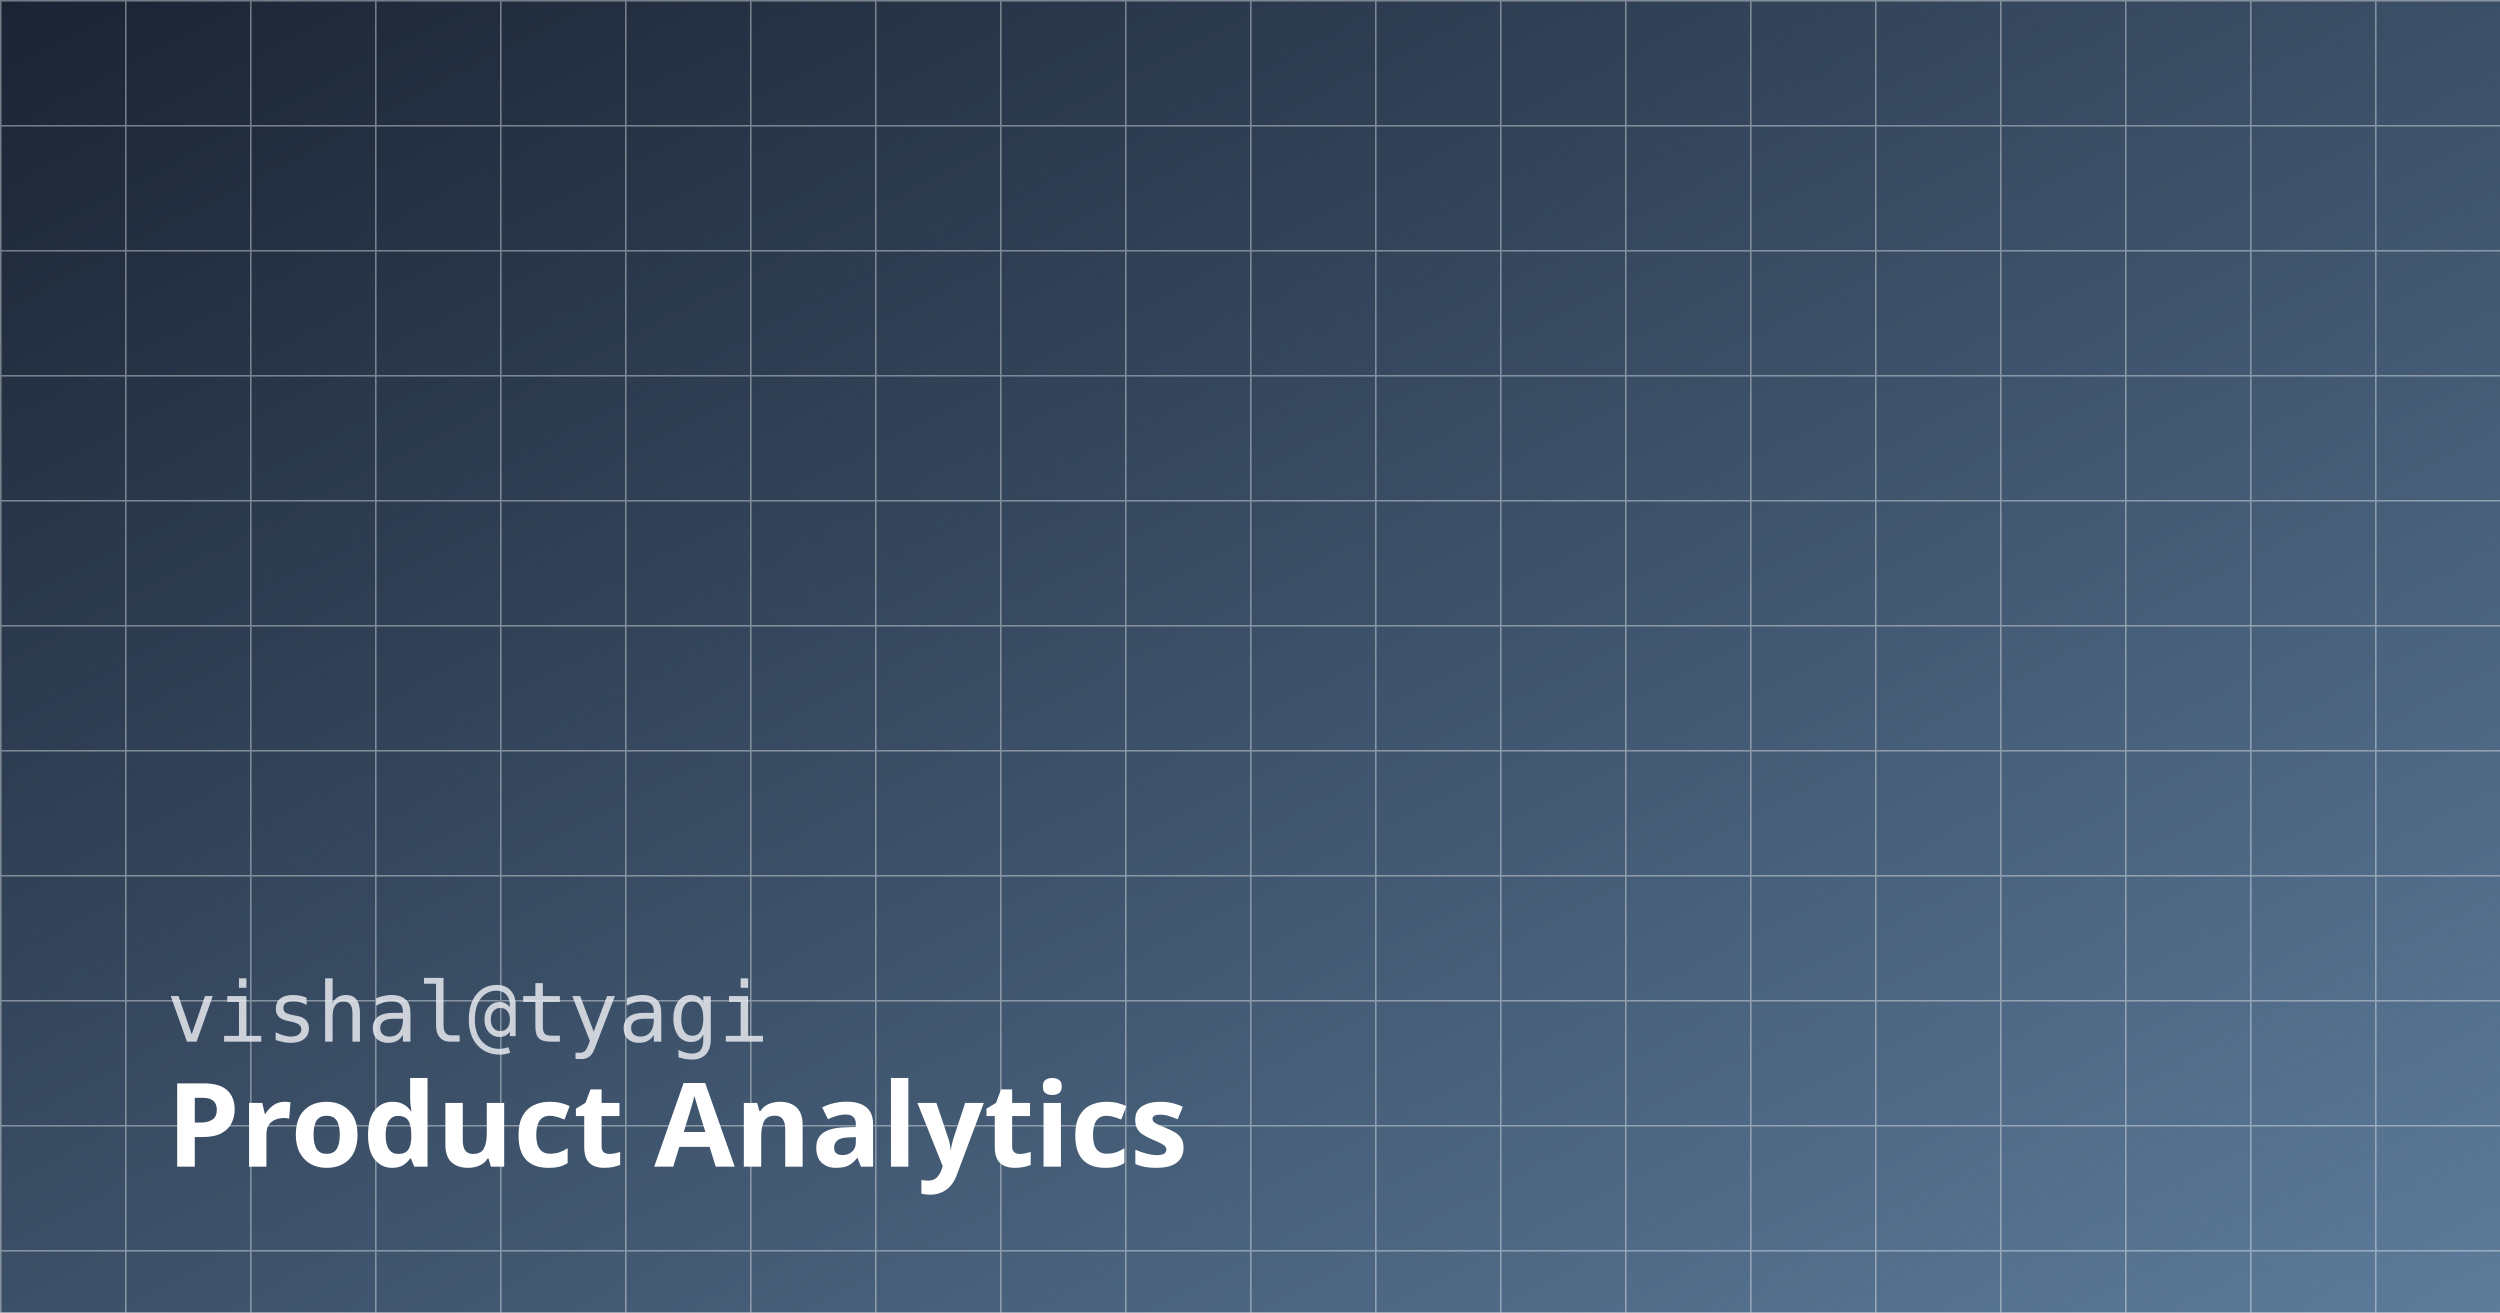
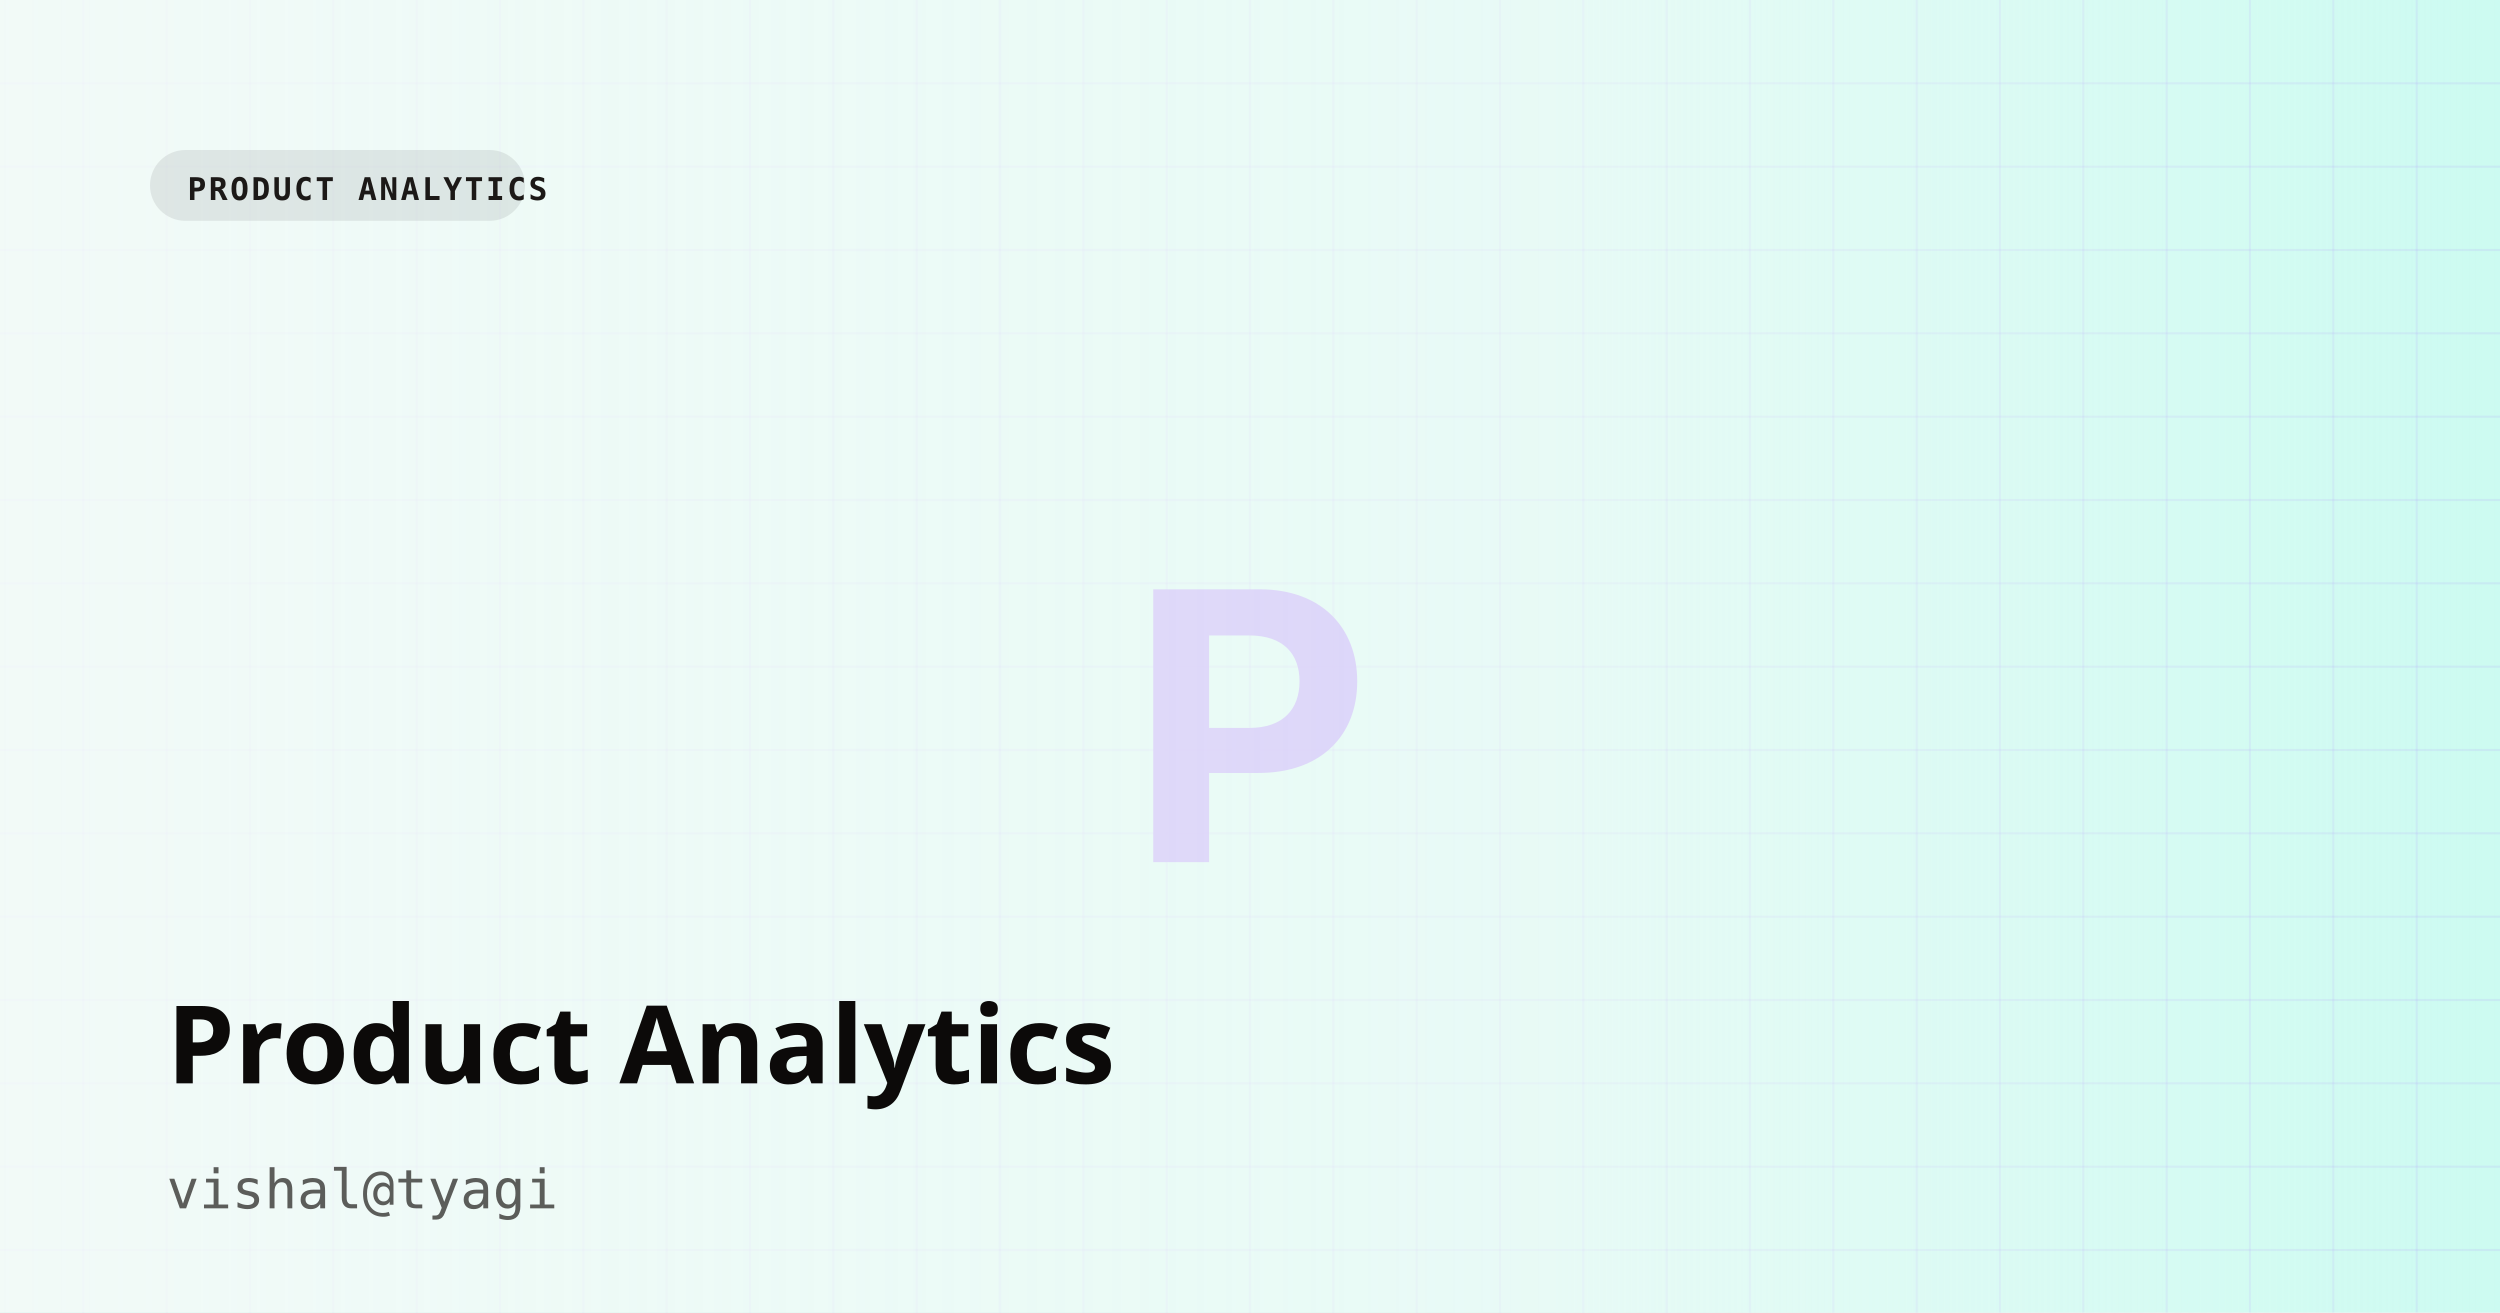
<svg xmlns="http://www.w3.org/2000/svg" width="1200" height="630" viewBox="0 0 1200 630">
  <defs>
-     <linearGradient id="product-analytics-gradient" x1="0" y1="0" x2="1" y2="1">
-       <stop offset="0%" stop-color="#1a2333" />
-       <stop offset="100%" stop-color="#5b7a99" />
+     <linearGradient id="product-analytics-scrim" x1="0" y1="0" x2="1" y2="0">
+       <stop offset="0%" stop-color="#fafaf9" stop-opacity="0.82" />
+       <stop offset="62%" stop-color="#fafaf9" stop-opacity="0.6" />
+       <stop offset="100%" stop-color="#fafaf9" stop-opacity="0" />
    </linearGradient>
-     <pattern id="product-analytics-pattern" width="60" height="60" patternUnits="userSpaceOnUse">
-       <path d="M0 0H60M0 0V60" stroke="white" stroke-opacity="0.38" stroke-width="1.5" />
-     </pattern>
-     <filter id="product-analytics-grain">
-       <feTurbulence type="fractalNoise" baseFrequency="0.9" numOctaves="2" stitchTiles="stitch" />
-     </filter>
  </defs>
-   <rect width="1200" height="630" fill="url(#product-analytics-gradient)" />
-   <rect width="1200" height="630" fill="url(#product-analytics-pattern)" />
-   <rect width="1200" height="630" filter="url(#product-analytics-grain)" opacity="0.06" style="mix-blend-mode:overlay" />
-   <text x="80" y="500" font-family="monospace" font-size="40" fill="#e6e9ef" opacity="0.85">vishal@tyagi</text>
-   <text x="80" y="560" font-family="sans-serif" font-size="56" font-weight="700" fill="#ffffff">Product Analytics</text>
+   <rect width="1200" height="630" fill="#ccfbf1" />
+   <g>
+     <line x1="40" y1="0" x2="40" y2="630" stroke="#a78bfa" stroke-width="1" opacity="0.15" />
+     <line x1="80" y1="0" x2="80" y2="630" stroke="#a78bfa" stroke-width="1" opacity="0.15" />
+     <line x1="120" y1="0" x2="120" y2="630" stroke="#a78bfa" stroke-width="1" opacity="0.15" />
+     <line x1="160" y1="0" x2="160" y2="630" stroke="#a78bfa" stroke-width="1" opacity="0.15" />
+     <line x1="200" y1="0" x2="200" y2="630" stroke="#a78bfa" stroke-width="1" opacity="0.15" />
+     <line x1="240" y1="0" x2="240" y2="630" stroke="#a78bfa" stroke-width="1" opacity="0.15" />
+     <line x1="280" y1="0" x2="280" y2="630" stroke="#a78bfa" stroke-width="1" opacity="0.15" />
+     <line x1="320" y1="0" x2="320" y2="630" stroke="#a78bfa" stroke-width="1" opacity="0.15" />
+     <line x1="360" y1="0" x2="360" y2="630" stroke="#a78bfa" stroke-width="1" opacity="0.15" />
+     <line x1="400" y1="0" x2="400" y2="630" stroke="#a78bfa" stroke-width="1" opacity="0.15" />
+     <line x1="440" y1="0" x2="440" y2="630" stroke="#a78bfa" stroke-width="1" opacity="0.15" />
+     <line x1="480" y1="0" x2="480" y2="630" stroke="#a78bfa" stroke-width="1" opacity="0.15" />
+     <line x1="520" y1="0" x2="520" y2="630" stroke="#a78bfa" stroke-width="1" opacity="0.15" />
+     <line x1="560" y1="0" x2="560" y2="630" stroke="#a78bfa" stroke-width="1" opacity="0.15" />
+     <line x1="600" y1="0" x2="600" y2="630" stroke="#a78bfa" stroke-width="1" opacity="0.15" />
+     <line x1="640" y1="0" x2="640" y2="630" stroke="#a78bfa" stroke-width="1" opacity="0.15" />
+     <line x1="680" y1="0" x2="680" y2="630" stroke="#a78bfa" stroke-width="1" opacity="0.15" />
+     <line x1="720" y1="0" x2="720" y2="630" stroke="#a78bfa" stroke-width="1" opacity="0.15" />
+     <line x1="760" y1="0" x2="760" y2="630" stroke="#a78bfa" stroke-width="1" opacity="0.15" />
+     <line x1="800" y1="0" x2="800" y2="630" stroke="#a78bfa" stroke-width="1" opacity="0.15" />
+     <line x1="840" y1="0" x2="840" y2="630" stroke="#a78bfa" stroke-width="1" opacity="0.15" />
+     <line x1="880" y1="0" x2="880" y2="630" stroke="#a78bfa" stroke-width="1" opacity="0.15" />
+     <line x1="920" y1="0" x2="920" y2="630" stroke="#a78bfa" stroke-width="1" opacity="0.15" />
+     <line x1="960" y1="0" x2="960" y2="630" stroke="#a78bfa" stroke-width="1" opacity="0.15" />
+     <line x1="1000" y1="0" x2="1000" y2="630" stroke="#a78bfa" stroke-width="1" opacity="0.15" />
+     <line x1="1040" y1="0" x2="1040" y2="630" stroke="#a78bfa" stroke-width="1" opacity="0.15" />
+     <line x1="1080" y1="0" x2="1080" y2="630" stroke="#a78bfa" stroke-width="1" opacity="0.15" />
+     <line x1="1120" y1="0" x2="1120" y2="630" stroke="#a78bfa" stroke-width="1" opacity="0.15" />
+     <line x1="1160" y1="0" x2="1160" y2="630" stroke="#a78bfa" stroke-width="1" opacity="0.15" />
+     <line x1="0" y1="40" x2="1200" y2="40" stroke="#a78bfa" stroke-width="1" opacity="0.15" />
+     <line x1="0" y1="80" x2="1200" y2="80" stroke="#a78bfa" stroke-width="1" opacity="0.15" />
+     <line x1="0" y1="120" x2="1200" y2="120" stroke="#a78bfa" stroke-width="1" opacity="0.15" />
+     <line x1="0" y1="160" x2="1200" y2="160" stroke="#a78bfa" stroke-width="1" opacity="0.15" />
+     <line x1="0" y1="200" x2="1200" y2="200" stroke="#a78bfa" stroke-width="1" opacity="0.15" />
+     <line x1="0" y1="240" x2="1200" y2="240" stroke="#a78bfa" stroke-width="1" opacity="0.15" />
+     <line x1="0" y1="280" x2="1200" y2="280" stroke="#a78bfa" stroke-width="1" opacity="0.15" />
+     <line x1="0" y1="320" x2="1200" y2="320" stroke="#a78bfa" stroke-width="1" opacity="0.15" />
+     <line x1="0" y1="360" x2="1200" y2="360" stroke="#a78bfa" stroke-width="1" opacity="0.15" />
+     <line x1="0" y1="400" x2="1200" y2="400" stroke="#a78bfa" stroke-width="1" opacity="0.15" />
+     <line x1="0" y1="440" x2="1200" y2="440" stroke="#a78bfa" stroke-width="1" opacity="0.15" />
+     <line x1="0" y1="480" x2="1200" y2="480" stroke="#a78bfa" stroke-width="1" opacity="0.15" />
+     <line x1="0" y1="520" x2="1200" y2="520" stroke="#a78bfa" stroke-width="1" opacity="0.15" />
+     <line x1="0" y1="560" x2="1200" y2="560" stroke="#a78bfa" stroke-width="1" opacity="0.15" />
+     <line x1="0" y1="600" x2="1200" y2="600" stroke="#a78bfa" stroke-width="1" opacity="0.15" />
+   </g>
+   <text x="50%" y="55%" dominant-baseline="middle" text-anchor="middle" fill="#a78bfa" font-family="system-ui, -apple-system, sans-serif" font-size="180" font-weight="bold" opacity="0.85">P</text>
+   <rect width="1200" height="630" fill="url(#product-analytics-scrim)" />
+   <rect x="72" y="72" width="180" height="34" rx="17" fill="#0c0a09" fill-opacity="0.08" />
+   <text x="90" y="96" font-family="monospace" font-size="15" font-weight="600" letter-spacing="0.08em" fill="#1c1917">PRODUCT ANALYTICS</text>
+   <text font-family="sans-serif" font-size="52" font-weight="700" fill="#0c0a09">
+     <tspan x="80" y="520">Product Analytics</tspan>
+   </text>
+   <text x="80" y="580" font-family="monospace" font-size="26" fill="#1c1917" opacity="0.7">vishal@tyagi</text>
</svg>
